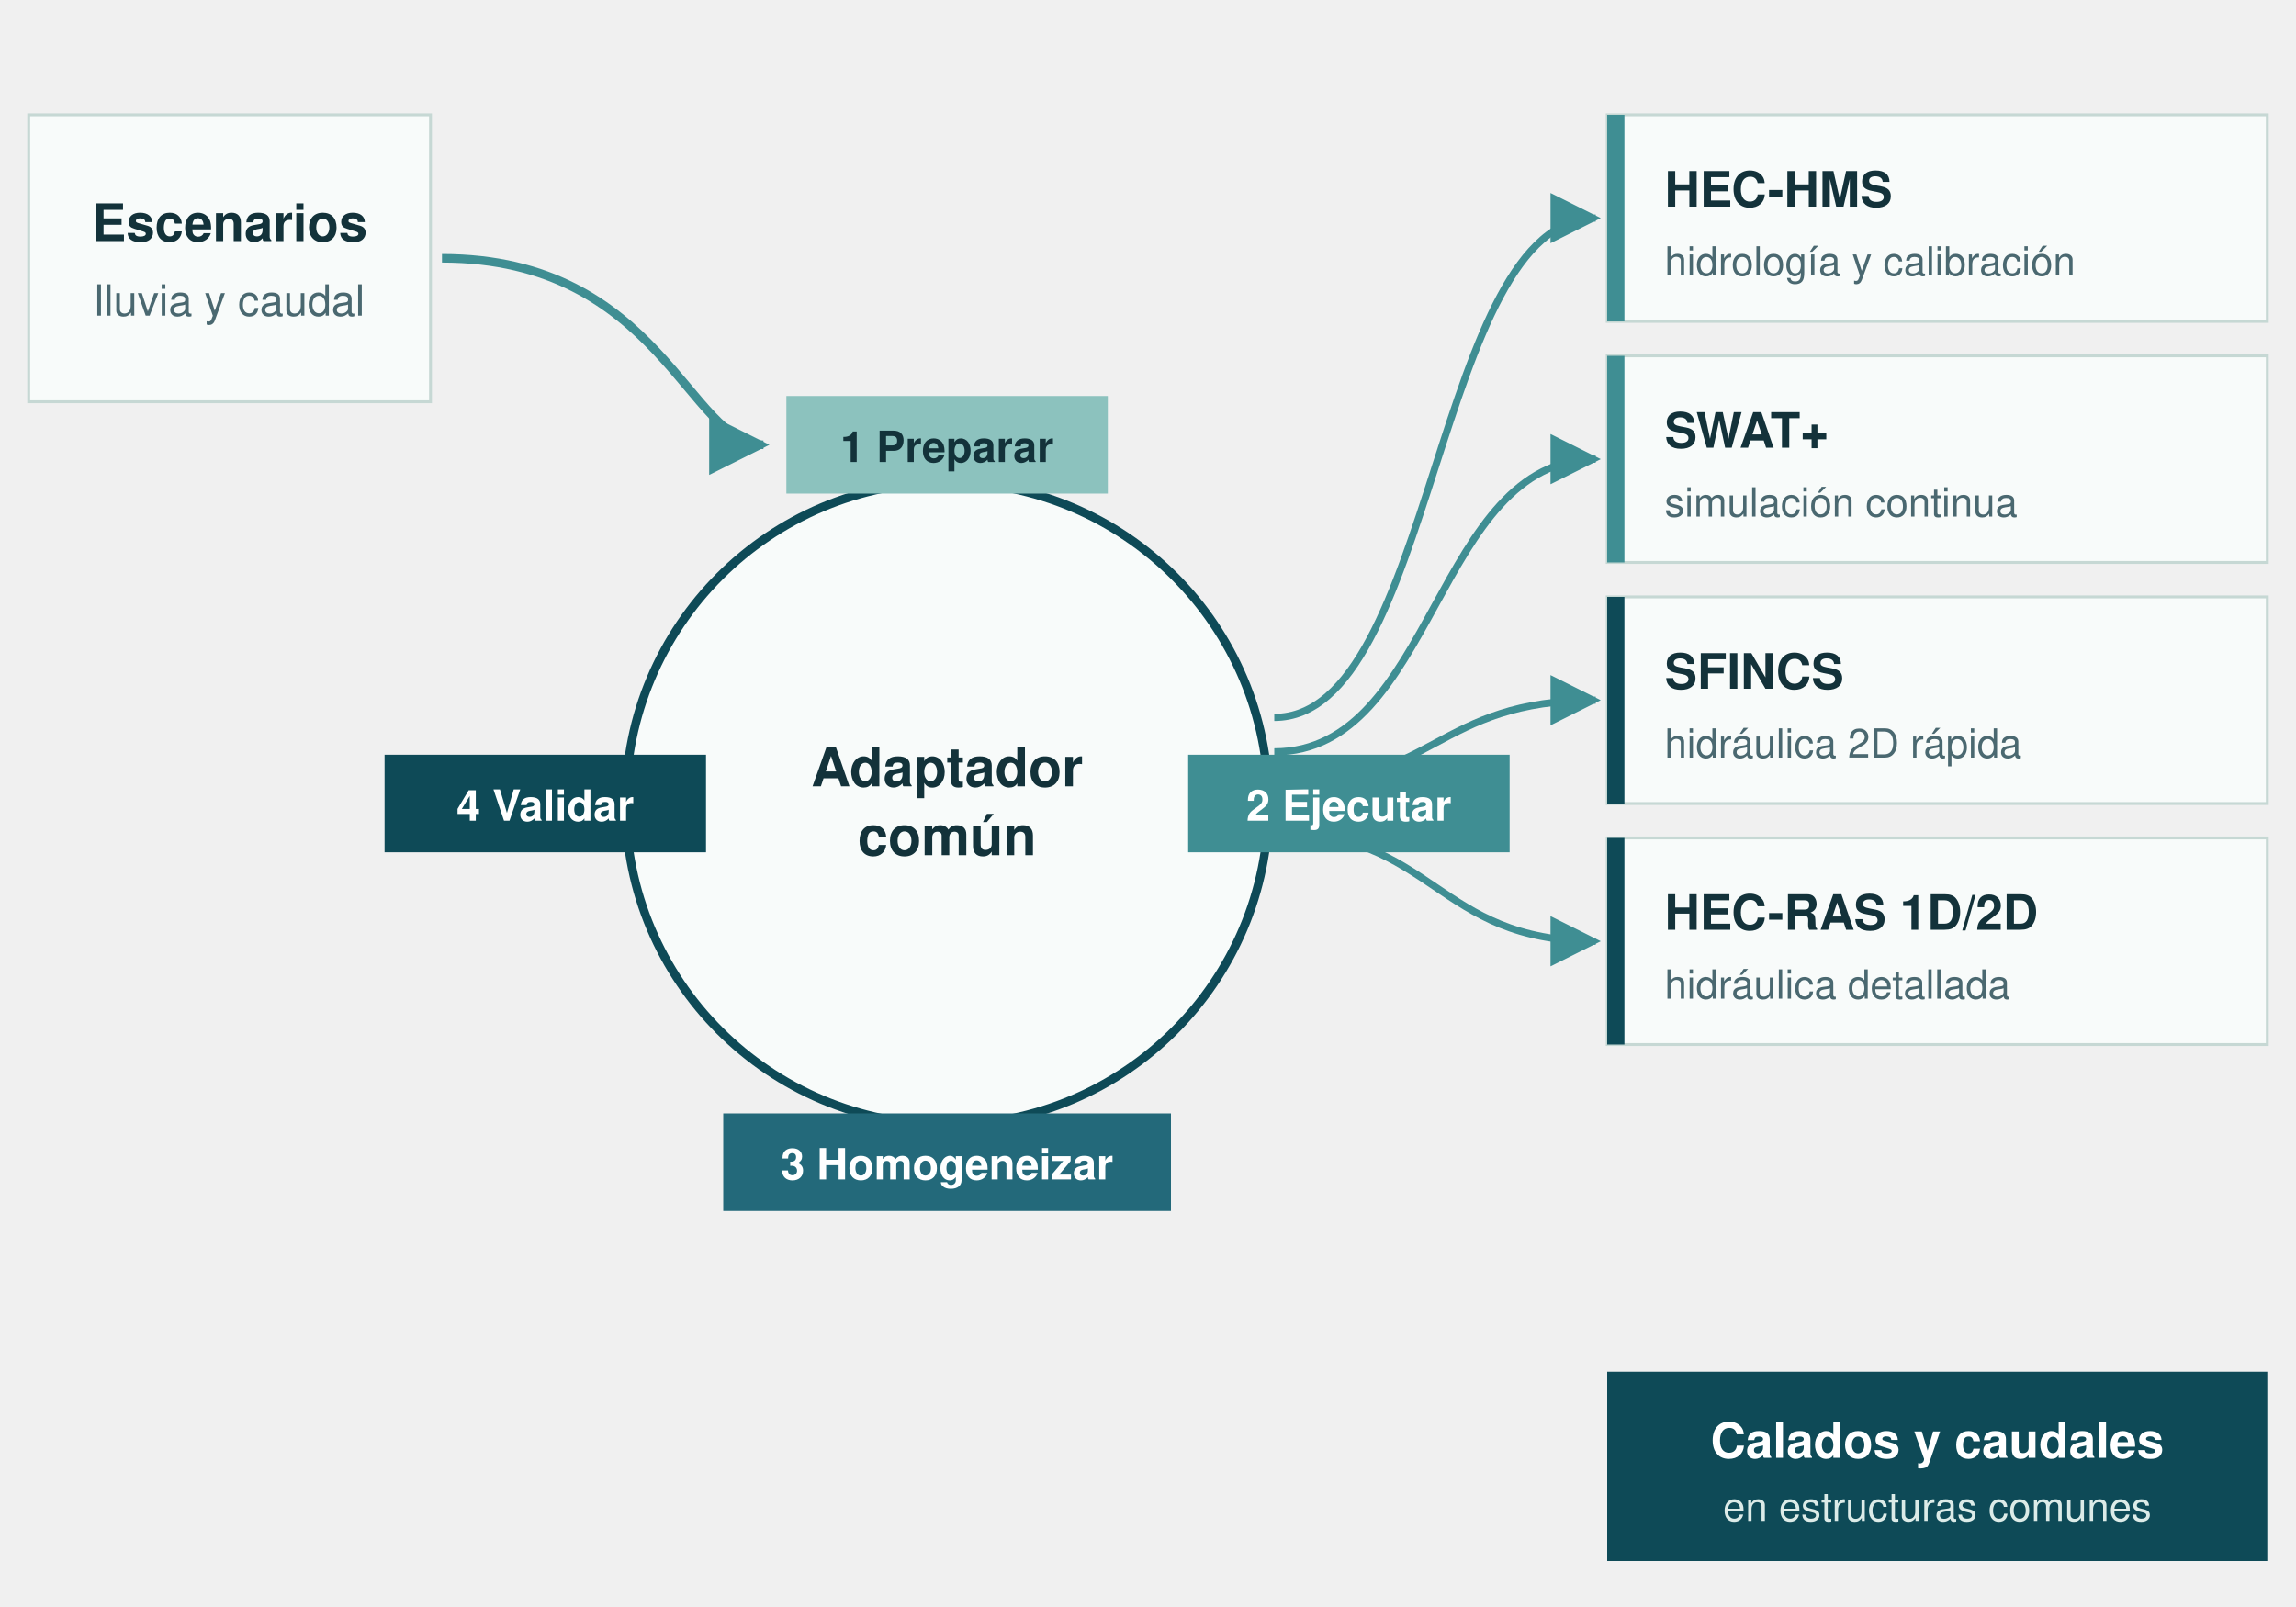
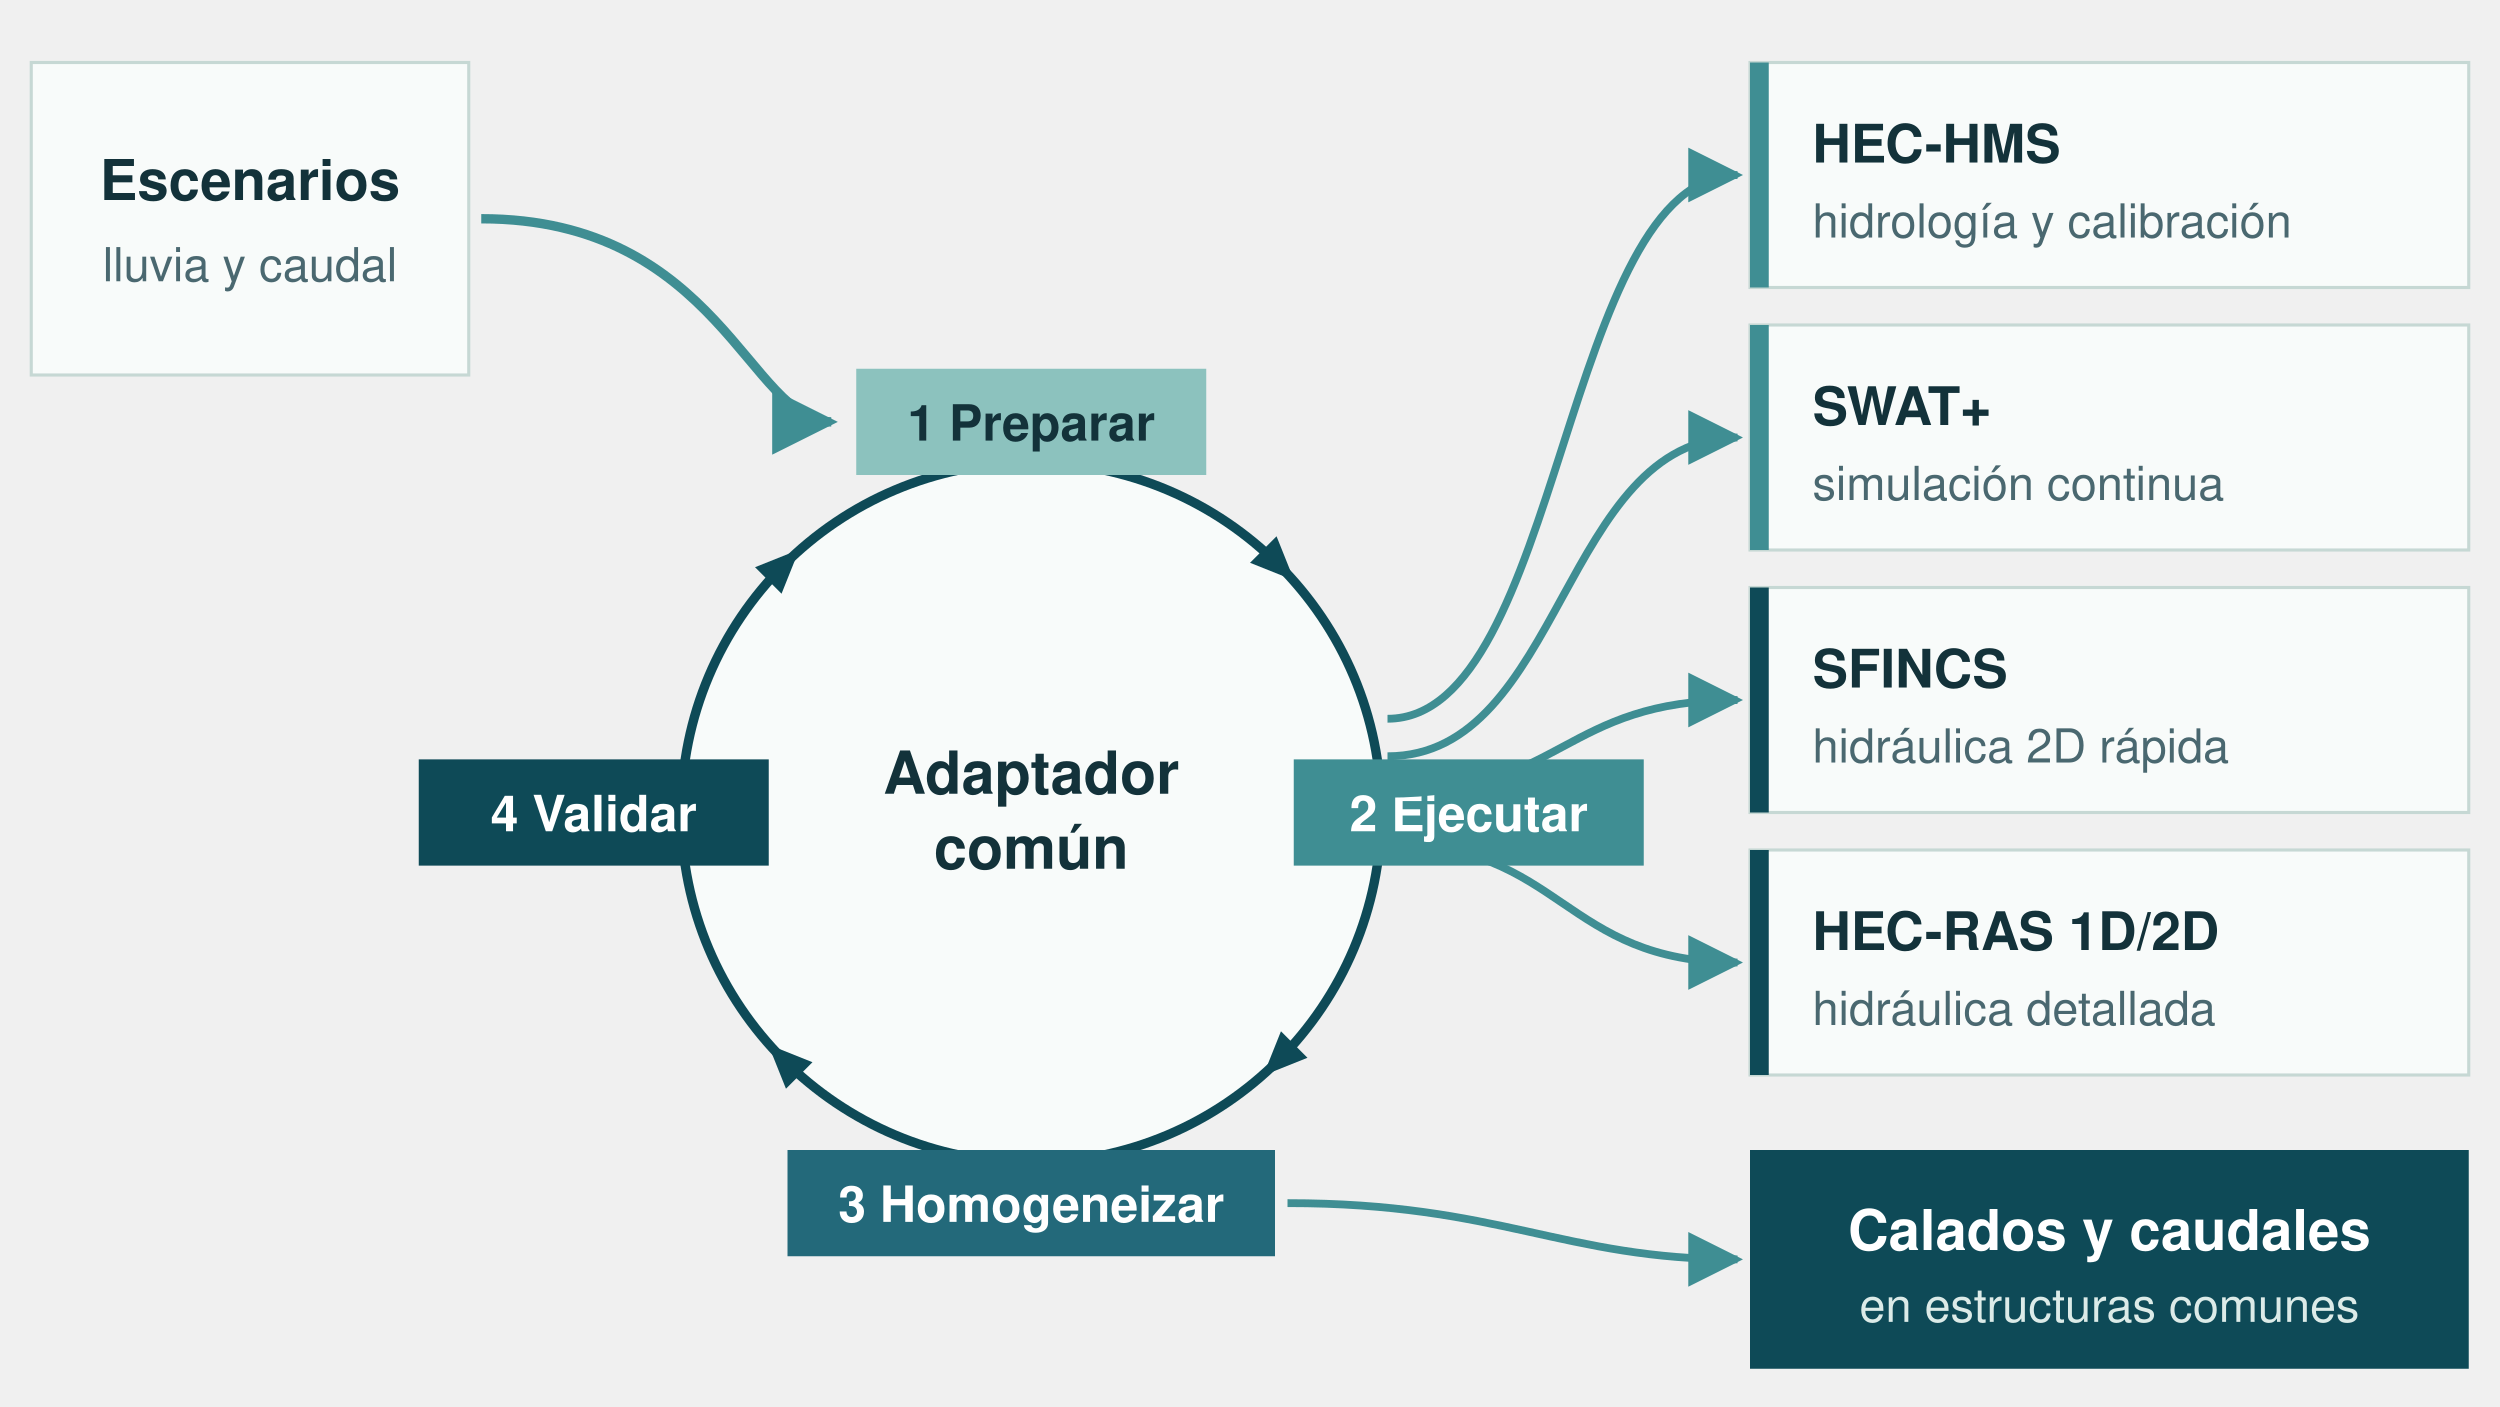
- <svg xmlns="http://www.w3.org/2000/svg" viewBox="0 0 800 560" role="img" aria-labelledby="t" font-family="Avenir Next, Avenir, Segoe UI, Helvetica, sans-serif">
+ <svg xmlns="http://www.w3.org/2000/svg" viewBox="0 20 800 450" role="img" aria-labelledby="t" font-family="Avenir Next, Avenir, Segoe UI, Helvetica, sans-serif">
  <defs>
    <marker id="a" viewBox="0 0 10 10" refX="9" refY="5" markerWidth="7" markerHeight="7" orient="auto">
      <path d="M0 0L10 5L0 10z" fill="#3F8E93" />
    </marker>
  </defs>
  <g transform="translate(10 40)">
    <rect width="140" height="100" fill="#F8FBFA" stroke="#C6D8D4" />
    <text x="70" y="44" font-size="18" font-weight="600" fill="#13323A" text-anchor="middle">Escenarios</text>
    <text x="70" y="70" font-size="15" fill="#4A6870" text-anchor="middle">lluvia y caudal</text>
  </g>
  <path d="M154 90 C230 90 240 155 266 155" fill="none" stroke="#3F8E93" stroke-width="3" marker-end="url(#a)" />
  <g transform="translate(330 280)">
    <circle r="112" fill="#F8FBFA" stroke="#0E4A57" stroke-width="3" />
    <text y="-6" font-size="19" font-weight="600" fill="#13323A" text-anchor="middle">Adaptador</text>
    <text y="18" font-size="19" font-weight="600" fill="#13323A" text-anchor="middle">común</text>
-     <g font-size="15" font-weight="600" fill="#fff" text-anchor="middle">
+     <g fill="#0E4A57">
+       <polygon points="-7,-6 7,0 -7,6" transform="translate(79.2 -79.2) rotate(45)" />
+       <polygon points="-7,-6 7,0 -7,6" transform="translate(79.2 79.2) rotate(135)" />
+       <polygon points="-7,-6 7,0 -7,6" transform="translate(-79.2 79.2) rotate(225)" />
+       <polygon points="-7,-6 7,0 -7,6" transform="translate(-79.2 -79.2) rotate(315)" />
+     </g>
+     <g font-size="16" font-weight="600" fill="#fff" text-anchor="middle">
      <rect x="-56" y="-142" width="112" height="34" fill="#8CC2BE" />
      <text y="-119" fill="#13323A">1 Preparar</text>
      <rect x="84" y="-17" width="112" height="34" fill="#3F8E93" />
      <text x="140" y="6">2 Ejecutar</text>
      <rect x="-78" y="108" width="156" height="34" fill="#23697A" />
      <text y="131">3 Homogeneizar</text>
      <rect x="-196" y="-17" width="112" height="34" fill="#0E4A57" />
      <text x="-140" y="6">4 Validar</text>
    </g>
  </g>
  <g font-size="17" fill="#13323A">
    <g transform="translate(560 40)">
      <rect width="230" height="72" fill="#F8FBFA" stroke="#C6D8D4" />
      <rect width="6" height="72" fill="#3F8E93" />
      <text x="20" y="32" font-weight="600">HEC-HMS</text>
-       <text x="20" y="56" font-size="14" fill="#4A6870">hidrología y calibración</text>
+       <text x="20" y="56" font-size="15" fill="#4A6870">hidrología y calibración</text>
    </g>
    <g transform="translate(560 124)">
      <rect width="230" height="72" fill="#F8FBFA" stroke="#C6D8D4" />
      <rect width="6" height="72" fill="#3F8E93" />
      <text x="20" y="32" font-weight="600">SWAT+</text>
-       <text x="20" y="56" font-size="14" fill="#4A6870">simulación continua</text>
+       <text x="20" y="56" font-size="15" fill="#4A6870">simulación continua</text>
    </g>
    <g transform="translate(560 208)">
      <rect width="230" height="72" fill="#F8FBFA" stroke="#C6D8D4" />
      <rect width="6" height="72" fill="#0E4A57" />
      <text x="20" y="32" font-weight="600">SFINCS</text>
-       <text x="20" y="56" font-size="14" fill="#4A6870">hidráulica 2D rápida</text>
+       <text x="20" y="56" font-size="15" fill="#4A6870">hidráulica 2D rápida</text>
    </g>
    <g transform="translate(560 292)">
      <rect width="230" height="72" fill="#F8FBFA" stroke="#C6D8D4" />
      <rect width="6" height="72" fill="#0E4A57" />
      <text x="20" y="32" font-weight="600">HEC-RAS 1D/2D</text>
-       <text x="20" y="56" font-size="14" fill="#4A6870">hidráulica detallada</text>
+       <text x="20" y="56" font-size="15" fill="#4A6870">hidráulica detallada</text>
    </g>
  </g>
  <g fill="none" stroke="#3F8E93" stroke-width="2.5">
    <path d="M444 250 C500 250 500 76 556 76" marker-end="url(#a)" />
    <path d="M444 262 C500 262 500 160 556 160" marker-end="url(#a)" />
    <path d="M444 274 C500 274 500 244 556 244" marker-end="url(#a)" />
    <path d="M444 290 C500 290 500 328 556 328" marker-end="url(#a)" />
  </g>
-   <g transform="translate(560 478)">
-     <rect width="230" height="66" fill="#0E4A57" />
-     <text x="115" y="30" font-size="17" font-weight="600" fill="#fff" text-anchor="middle">Calados y caudales</text>
-     <text x="115" y="52" font-size="14" fill="#DCEBE8" text-anchor="middle">en estructuras comunes</text>
+   <path d="M412 405 C480 405 500 423 556 423" fill="none" stroke="#3F8E93" stroke-width="2.5" marker-end="url(#a)" />
+   <g transform="translate(560 388)">
+     <rect width="230" height="70" fill="#0E4A57" />
+     <text x="115" y="32" font-size="18" font-weight="600" fill="#fff" text-anchor="middle">Calados y caudales</text>
+     <text x="115" y="55" font-size="15" fill="#DCEBE8" text-anchor="middle">en estructuras comunes</text>
  </g>
</svg>
